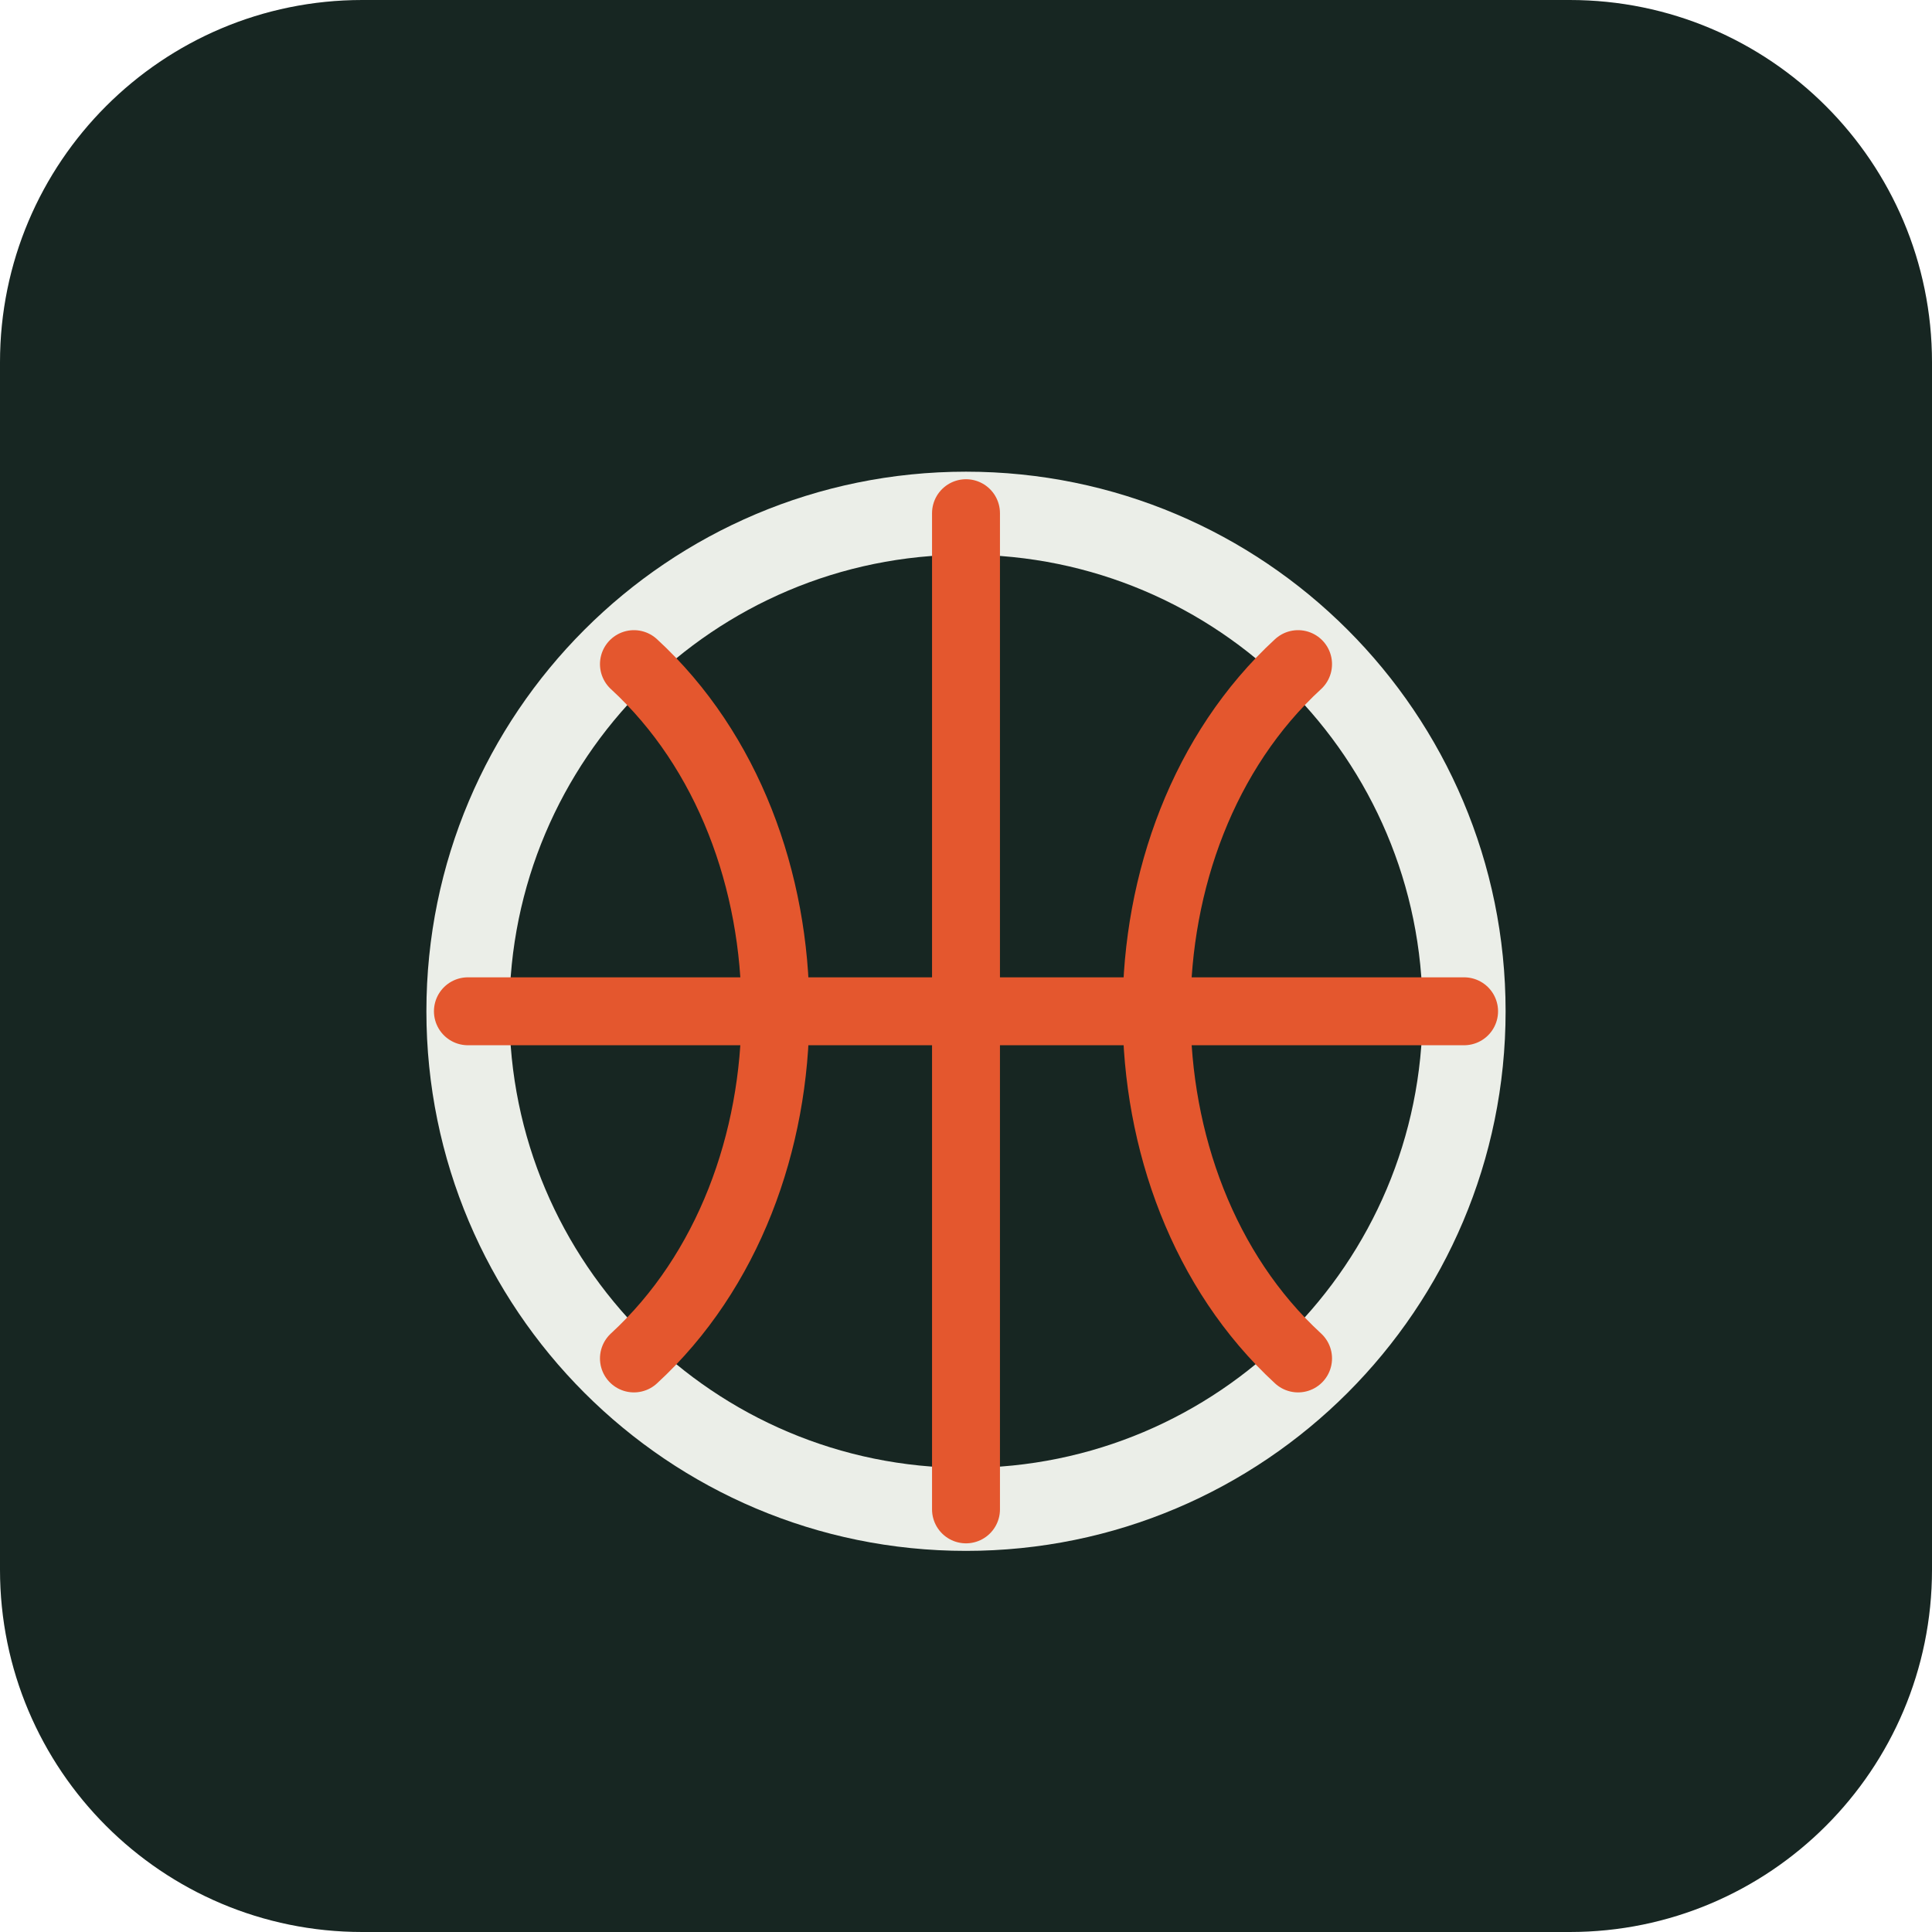
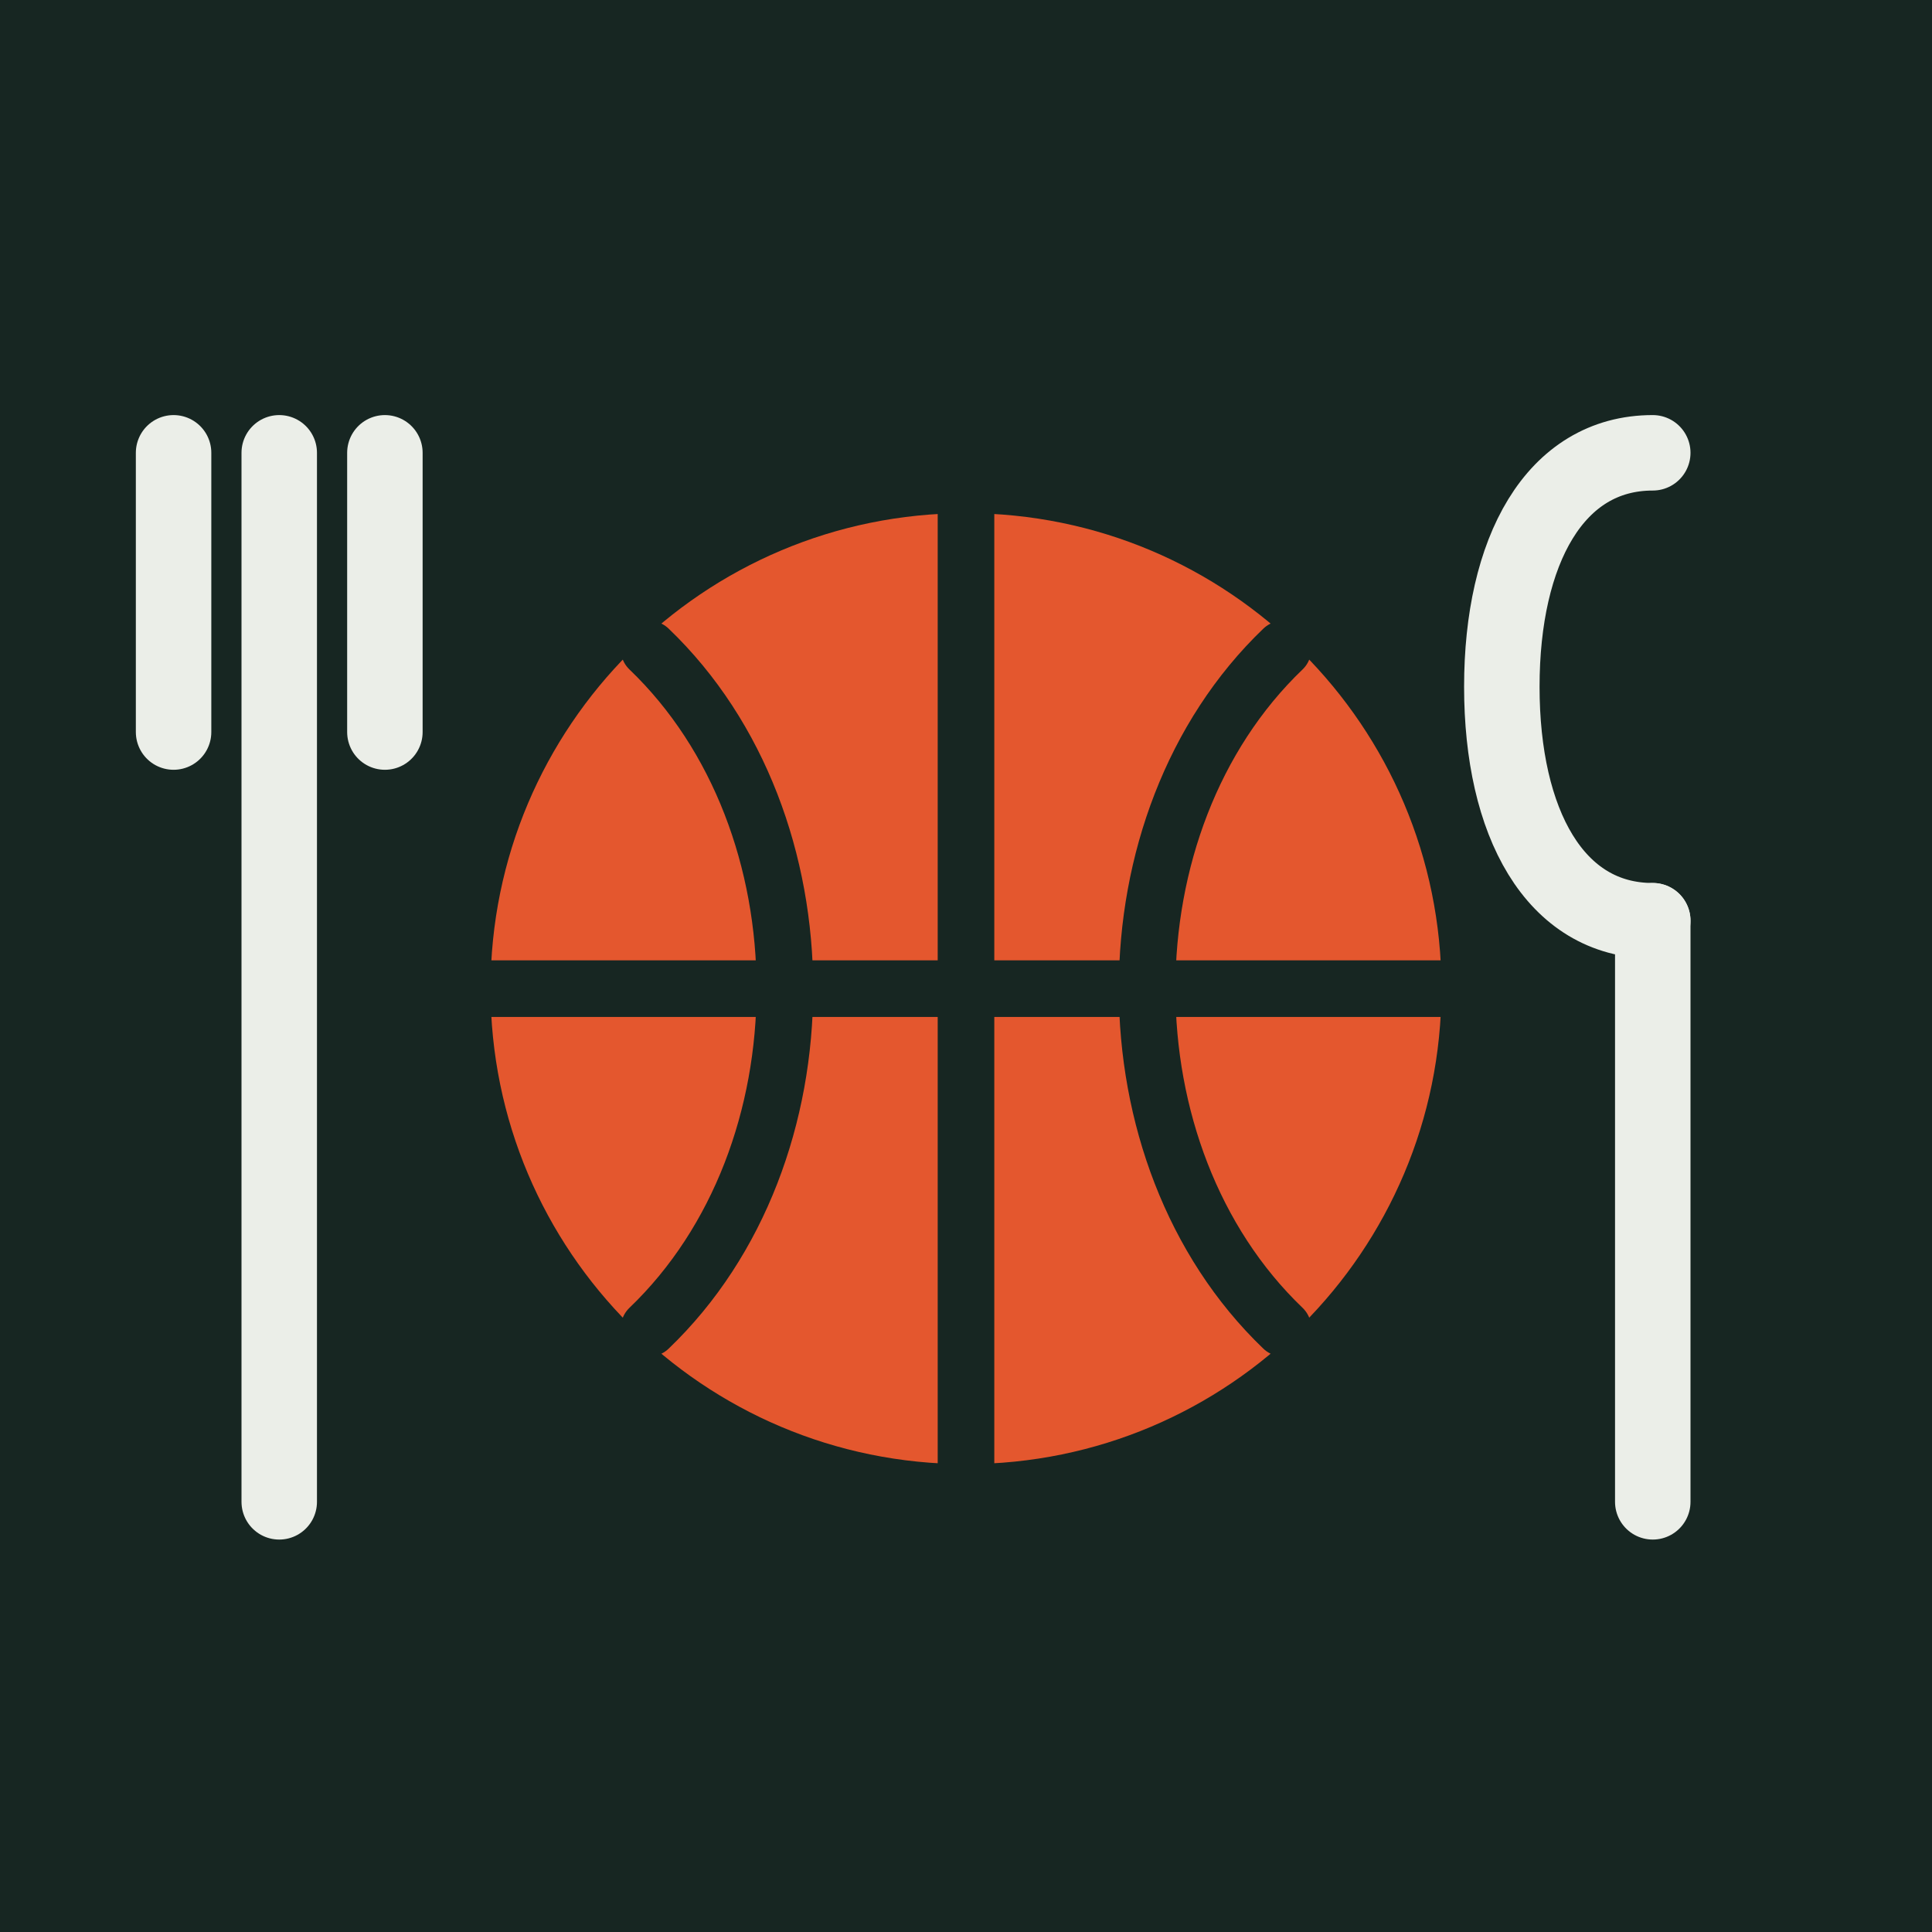
- <svg xmlns="http://www.w3.org/2000/svg" viewBox="0 0 512 512">
-   <rect width="512" height="512" rx="96" fill="#172622" />
-   <circle cx="256" cy="268" r="132" fill="none" stroke="#EBEEE8" stroke-width="22" />
-   <path d="M256 136v264M124 268h264M168 176c50 46 50 138 0 184M344 176c-50 46-50 138 0 184" fill="none" stroke="#E4572E" stroke-width="18" stroke-linecap="round" />
+ <svg xmlns="http://www.w3.org/2000/svg" viewBox="0 0 512 512" width="512" height="512">
+   <rect width="512" height="512" fill="#172622" />
+   <g fill="none" stroke="#EBEEE8" stroke-width="20" stroke-linecap="round">
+     <path d="M74 120v130M74 250v148" />
+     <path d="M46 120v74M102 120v74" />
+   </g>
+   <path d="M438 120c-26 0-40 26-40 62s14 62 40 62" fill="none" stroke="#EBEEE8" stroke-width="20" stroke-linecap="round" />
+   <path d="M438 244v154" fill="none" stroke="#EBEEE8" stroke-width="20" stroke-linecap="round" />
+   <circle cx="256" cy="262" r="126" fill="#E4572E" />
+   <g fill="none" stroke="#172622" stroke-width="15" stroke-linecap="round">
+     <path d="M256 136v252M130 262h252" />
+     <path d="M172 172c48 46 48 134 0 180M340 172c-48 46-48 134 0 180" />
+   </g>
</svg>
